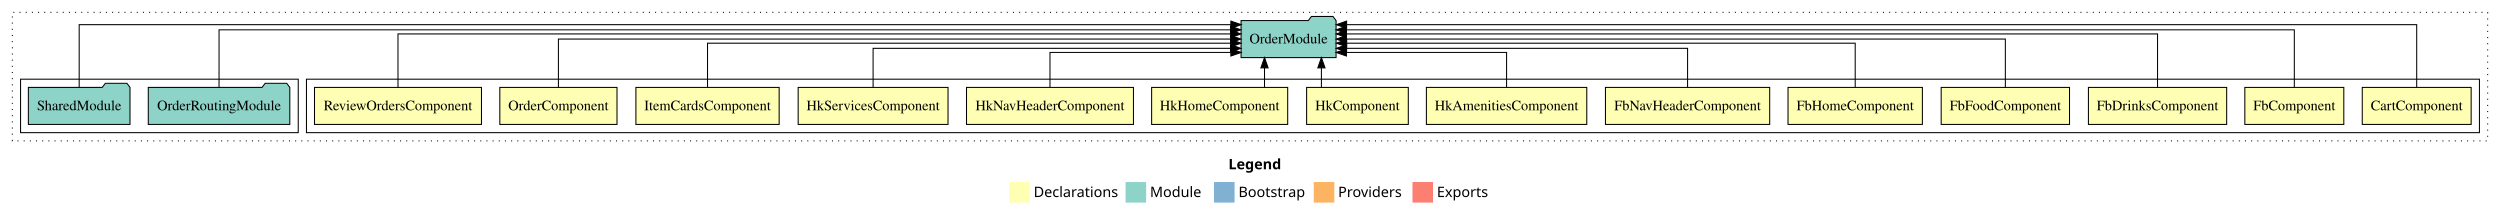
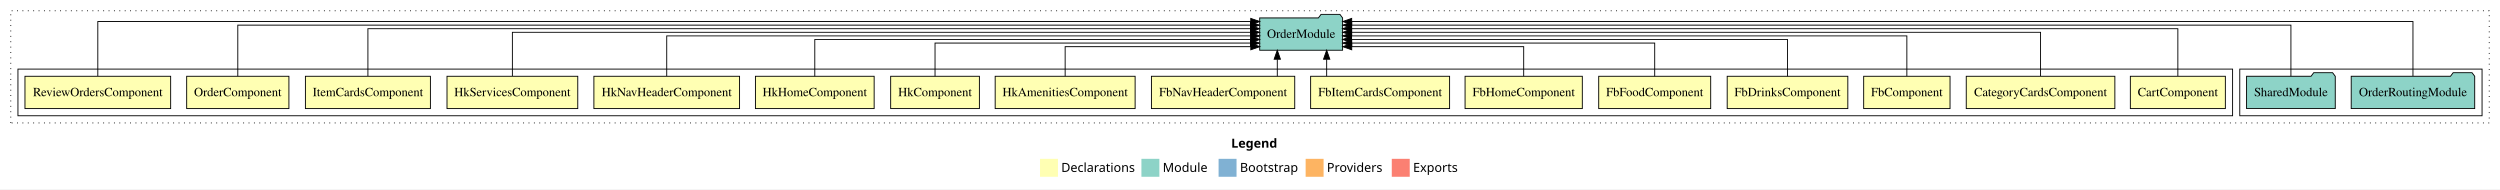
- <svg xmlns="http://www.w3.org/2000/svg" width="2431pt" height="211pt" viewBox="0.00 0.00 2431.00 211.00">
+ <svg xmlns="http://www.w3.org/2000/svg" width="2786pt" height="211pt" viewBox="0.00 0.00 2786.00 211.00">
  <g id="graph0" class="graph" transform="scale(1 1) rotate(0) translate(4 207)">
-     <polygon fill="white" stroke="transparent" points="-4,4 -4,-207 2427,-207 2427,4 -4,4" />
-     <text text-anchor="start" x="1190.51" y="-42.4" font-family="sans-serif" font-weight="bold" font-size="14.00">Legend</text>
-     <polygon fill="#ffffb3" stroke="transparent" points="977.5,-10 977.5,-30 997.5,-30 997.5,-10 977.5,-10" />
-     <text text-anchor="start" x="1001.13" y="-15.4" font-family="sans-serif" font-size="14.00">  Declarations</text>
-     <polygon fill="#8dd3c7" stroke="transparent" points="1090.5,-10 1090.5,-30 1110.5,-30 1110.5,-10 1090.5,-10" />
-     <text text-anchor="start" x="1114.23" y="-15.4" font-family="sans-serif" font-size="14.00">  Module</text>
-     <polygon fill="#80b1d3" stroke="transparent" points="1176.5,-10 1176.5,-30 1196.5,-30 1196.5,-10 1176.5,-10" />
-     <text text-anchor="start" x="1200.28" y="-15.4" font-family="sans-serif" font-size="14.00">  Bootstrap</text>
-     <polygon fill="#fdb462" stroke="transparent" points="1273.5,-10 1273.5,-30 1293.5,-30 1293.5,-10 1273.5,-10" />
-     <text text-anchor="start" x="1297.17" y="-15.4" font-family="sans-serif" font-size="14.00">  Providers</text>
-     <polygon fill="#fb8072" stroke="transparent" points="1369.5,-10 1369.5,-30 1389.5,-30 1389.5,-10 1369.5,-10" />
-     <text text-anchor="start" x="1393.23" y="-15.4" font-family="sans-serif" font-size="14.00">  Exports</text>
+     <polygon fill="white" stroke="transparent" points="-4,4 -4,-207 2782,-207 2782,4 -4,4" />
+     <text text-anchor="start" x="1368.01" y="-42.4" font-family="sans-serif" font-weight="bold" font-size="14.00">Legend</text>
+     <polygon fill="#ffffb3" stroke="transparent" points="1155,-10 1155,-30 1175,-30 1175,-10 1155,-10" />
+     <text text-anchor="start" x="1178.63" y="-15.4" font-family="sans-serif" font-size="14.00">  Declarations</text>
+     <polygon fill="#8dd3c7" stroke="transparent" points="1268,-10 1268,-30 1288,-30 1288,-10 1268,-10" />
+     <text text-anchor="start" x="1291.73" y="-15.4" font-family="sans-serif" font-size="14.00">  Module</text>
+     <polygon fill="#80b1d3" stroke="transparent" points="1354,-10 1354,-30 1374,-30 1374,-10 1354,-10" />
+     <text text-anchor="start" x="1377.78" y="-15.4" font-family="sans-serif" font-size="14.00">  Bootstrap</text>
+     <polygon fill="#fdb462" stroke="transparent" points="1451,-10 1451,-30 1471,-30 1471,-10 1451,-10" />
+     <text text-anchor="start" x="1474.67" y="-15.4" font-family="sans-serif" font-size="14.00">  Providers</text>
+     <polygon fill="#fb8072" stroke="transparent" points="1547,-10 1547,-30 1567,-30 1567,-10 1547,-10" />
+     <text text-anchor="start" x="1570.73" y="-15.4" font-family="sans-serif" font-size="14.00">  Exports</text>
    <g id="clust1" class="cluster">
-       <polygon fill="none" stroke="black" stroke-dasharray="1,5" points="8,-70 8,-195 2415,-195 2415,-70 8,-70" />
+       <polygon fill="none" stroke="black" stroke-dasharray="1,5" points="8,-70 8,-195 2770,-195 2770,-70 8,-70" />
+     </g>
+     <g id="clust19" class="cluster">
+       <polygon fill="none" stroke="black" points="2492,-78 2492,-130 2762,-130 2762,-78 2492,-78" />
    </g>
    <g id="clust2" class="cluster">
-       <polygon fill="none" stroke="black" points="294,-78 294,-130 2407,-130 2407,-78 294,-78" />
-     </g>
-     <g id="clust17" class="cluster">
-       <polygon fill="none" stroke="black" points="16,-78 16,-130 286,-130 286,-78 16,-78" />
+       <polygon fill="none" stroke="black" points="16,-78 16,-130 2484,-130 2484,-78 16,-78" />
    </g>
    <g id="node1" class="node">
-       <polygon fill="#ffffb3" stroke="black" points="2398.94,-122 2293.06,-122 2293.06,-86 2398.94,-86 2398.94,-122" />
-       <text text-anchor="middle" x="2346" y="-99.8" font-family="Times,serif" font-size="14.00">CartComponent</text>
+       <polygon fill="#ffffb3" stroke="black" points="2475.94,-122 2370.06,-122 2370.06,-86 2475.94,-86 2475.94,-122" />
+       <text text-anchor="middle" x="2423" y="-99.8" font-family="Times,serif" font-size="14.00">CartComponent</text>
+     </g>
+     <g id="node17" class="node">
+       <polygon fill="#8dd3c7" stroke="black" points="1492.19,-187 1489.19,-191 1468.19,-191 1465.19,-187 1399.81,-187 1399.81,-151 1492.19,-151 1492.19,-187" />
+       <text text-anchor="middle" x="1446" y="-164.8" font-family="Times,serif" font-size="14.00">OrderModule</text>
+     </g>
+     <g id="edge1" class="edge">
+       <path fill="none" stroke="black" d="M2423,-122.28C2423,-143.32 2423,-175 2423,-175 2423,-175 1502.14,-175 1502.14,-175" />
+       <polygon fill="black" stroke="black" points="1502.14,-171.5 1492.14,-175 1502.14,-178.5 1502.14,-171.5" />
+     </g>
+     <g id="node2" class="node">
+       <polygon fill="#ffffb3" stroke="black" points="2352.81,-122 2187.19,-122 2187.19,-86 2352.81,-86 2352.81,-122" />
+       <text text-anchor="middle" x="2270" y="-99.8" font-family="Times,serif" font-size="14.00">CategoryCardsComponent</text>
+     </g>
+     <g id="edge2" class="edge">
+       <path fill="none" stroke="black" d="M2270,-122.31C2270,-142.15 2270,-171 2270,-171 2270,-171 1502.36,-171 1502.36,-171" />
+       <polygon fill="black" stroke="black" points="1502.36,-167.5 1492.36,-171 1502.36,-174.5 1502.36,-167.5" />
+     </g>
+     <g id="node3" class="node">
+       <polygon fill="#ffffb3" stroke="black" points="2169.12,-122 2072.88,-122 2072.88,-86 2169.12,-86 2169.12,-122" />
+       <text text-anchor="middle" x="2121" y="-99.8" font-family="Times,serif" font-size="14.00">FbComponent</text>
+     </g>
+     <g id="edge3" class="edge">
+       <path fill="none" stroke="black" d="M2121,-122.22C2121,-140.83 2121,-167 2121,-167 2121,-167 1502.13,-167 1502.13,-167" />
+       <polygon fill="black" stroke="black" points="1502.13,-163.5 1492.13,-167 1502.13,-170.5 1502.13,-163.5" />
+     </g>
+     <g id="node4" class="node">
+       <polygon fill="#ffffb3" stroke="black" points="2055.22,-122 1920.78,-122 1920.78,-86 2055.22,-86 2055.22,-122" />
+       <text text-anchor="middle" x="1988" y="-99.8" font-family="Times,serif" font-size="14.00">FbDrinksComponent</text>
+     </g>
+     <g id="edge4" class="edge">
+       <path fill="none" stroke="black" d="M1988,-122.02C1988,-139.37 1988,-163 1988,-163 1988,-163 1502.21,-163 1502.21,-163" />
+       <polygon fill="black" stroke="black" points="1502.21,-159.5 1492.21,-163 1502.21,-166.5 1502.21,-159.5" />
+     </g>
+     <g id="node5" class="node">
+       <polygon fill="#ffffb3" stroke="black" points="1902.4,-122 1777.6,-122 1777.6,-86 1902.4,-86 1902.4,-122" />
+       <text text-anchor="middle" x="1840" y="-99.8" font-family="Times,serif" font-size="14.00">FbFoodComponent</text>
+     </g>
+     <g id="edge5" class="edge">
+       <path fill="none" stroke="black" d="M1840,-122.01C1840,-138.05 1840,-159 1840,-159 1840,-159 1502.36,-159 1502.36,-159" />
+       <polygon fill="black" stroke="black" points="1502.36,-155.5 1492.36,-159 1502.36,-162.5 1502.36,-155.5" />
+     </g>
+     <g id="node6" class="node">
+       <polygon fill="#ffffb3" stroke="black" points="1759.33,-122 1628.67,-122 1628.67,-86 1759.33,-86 1759.33,-122" />
+       <text text-anchor="middle" x="1694" y="-99.8" font-family="Times,serif" font-size="14.00">FbHomeComponent</text>
+     </g>
+     <g id="edge6" class="edge">
+       <path fill="none" stroke="black" d="M1694,-122.12C1694,-136.78 1694,-155 1694,-155 1694,-155 1502.36,-155 1502.36,-155" />
+       <polygon fill="black" stroke="black" points="1502.36,-151.5 1492.36,-155 1502.36,-158.5 1502.36,-151.5" />
+     </g>
+     <g id="node7" class="node">
+       <polygon fill="#ffffb3" stroke="black" points="1611.43,-122 1456.57,-122 1456.57,-86 1611.43,-86 1611.43,-122" />
+       <text text-anchor="middle" x="1534" y="-99.8" font-family="Times,serif" font-size="14.00">FbItemCardsComponent</text>
+     </g>
+     <g id="edge7" class="edge">
+       <path fill="none" stroke="black" d="M1474.44,-122.11C1474.44,-122.11 1474.44,-140.99 1474.44,-140.99" />
+       <polygon fill="black" stroke="black" points="1470.94,-140.99 1474.44,-150.99 1477.94,-140.99 1470.94,-140.99" />
+     </g>
+     <g id="node8" class="node">
+       <polygon fill="#ffffb3" stroke="black" points="1438.85,-122 1279.15,-122 1279.15,-86 1438.85,-86 1438.85,-122" />
+       <text text-anchor="middle" x="1359" y="-99.8" font-family="Times,serif" font-size="14.00">FbNavHeaderComponent</text>
+     </g>
+     <g id="edge8" class="edge">
+       <path fill="none" stroke="black" d="M1419.41,-122.11C1419.41,-122.11 1419.41,-140.99 1419.41,-140.99" />
+       <polygon fill="black" stroke="black" points="1415.91,-140.99 1419.41,-150.99 1422.91,-140.99 1415.91,-140.99" />
+     </g>
+     <g id="node9" class="node">
+       <polygon fill="#ffffb3" stroke="black" points="1260.98,-122 1105.02,-122 1105.02,-86 1260.98,-86 1260.98,-122" />
+       <text text-anchor="middle" x="1183" y="-99.8" font-family="Times,serif" font-size="14.00">HkAmenitiesComponent</text>
+     </g>
+     <g id="edge9" class="edge">
+       <path fill="none" stroke="black" d="M1183,-122.12C1183,-136.78 1183,-155 1183,-155 1183,-155 1389.89,-155 1389.89,-155" />
+       <polygon fill="black" stroke="black" points="1389.89,-158.5 1399.89,-155 1389.89,-151.5 1389.89,-158.5" />
+     </g>
+     <g id="node10" class="node">
+       <polygon fill="#ffffb3" stroke="black" points="1087.44,-122 988.56,-122 988.56,-86 1087.44,-86 1087.44,-122" />
+       <text text-anchor="middle" x="1038" y="-99.8" font-family="Times,serif" font-size="14.00">HkComponent</text>
+     </g>
+     <g id="edge10" class="edge">
+       <path fill="none" stroke="black" d="M1038,-122.01C1038,-138.05 1038,-159 1038,-159 1038,-159 1389.59,-159 1389.59,-159" />
+       <polygon fill="black" stroke="black" points="1389.59,-162.5 1399.59,-159 1389.59,-155.5 1389.59,-162.5" />
+     </g>
+     <g id="node11" class="node">
+       <polygon fill="#ffffb3" stroke="black" points="970.15,-122 837.85,-122 837.85,-86 970.15,-86 970.15,-122" />
+       <text text-anchor="middle" x="904" y="-99.8" font-family="Times,serif" font-size="14.00">HkHomeComponent</text>
+     </g>
+     <g id="edge11" class="edge">
+       <path fill="none" stroke="black" d="M904,-122.02C904,-139.37 904,-163 904,-163 904,-163 1389.79,-163 1389.79,-163" />
+       <polygon fill="black" stroke="black" points="1389.79,-166.5 1399.79,-163 1389.79,-159.5 1389.79,-166.5" />
+     </g>
+     <g id="node12" class="node">
+       <polygon fill="#ffffb3" stroke="black" points="820.17,-122 657.83,-122 657.83,-86 820.17,-86 820.17,-122" />
+       <text text-anchor="middle" x="739" y="-99.8" font-family="Times,serif" font-size="14.00">HkNavHeaderComponent</text>
+     </g>
+     <g id="edge12" class="edge">
+       <path fill="none" stroke="black" d="M739,-122.22C739,-140.83 739,-167 739,-167 739,-167 1389.88,-167 1389.88,-167" />
+       <polygon fill="black" stroke="black" points="1389.88,-170.5 1399.88,-167 1389.88,-163.5 1389.88,-170.5" />
+     </g>
+     <g id="node13" class="node">
+       <polygon fill="#ffffb3" stroke="black" points="639.86,-122 494.14,-122 494.14,-86 639.86,-86 639.86,-122" />
+       <text text-anchor="middle" x="567" y="-99.8" font-family="Times,serif" font-size="14.00">HkServicesComponent</text>
+     </g>
+     <g id="edge13" class="edge">
+       <path fill="none" stroke="black" d="M567,-122.31C567,-142.15 567,-171 567,-171 567,-171 1389.67,-171 1389.67,-171" />
+       <polygon fill="black" stroke="black" points="1389.67,-174.5 1399.67,-171 1389.67,-167.5 1389.67,-174.5" />
+     </g>
+     <g id="node14" class="node">
+       <polygon fill="#ffffb3" stroke="black" points="475.65,-122 336.35,-122 336.35,-86 475.65,-86 475.65,-122" />
+       <text text-anchor="middle" x="406" y="-99.8" font-family="Times,serif" font-size="14.00">ItemCardsComponent</text>
+     </g>
+     <g id="edge14" class="edge">
+       <path fill="none" stroke="black" d="M406,-122.28C406,-143.32 406,-175 406,-175 406,-175 1389.63,-175 1389.63,-175" />
+       <polygon fill="black" stroke="black" points="1389.63,-178.5 1399.63,-175 1389.63,-171.5 1389.63,-178.5" />
    </g>
    <g id="node15" class="node">
-       <polygon fill="#8dd3c7" stroke="black" points="1295.19,-187 1292.19,-191 1271.19,-191 1268.19,-187 1202.81,-187 1202.81,-151 1295.19,-151 1295.19,-187" />
-       <text text-anchor="middle" x="1249" y="-164.8" font-family="Times,serif" font-size="14.00">OrderModule</text>
+       <polygon fill="#ffffb3" stroke="black" points="317.97,-122 204.03,-122 204.03,-86 317.97,-86 317.97,-122" />
+       <text text-anchor="middle" x="261" y="-99.8" font-family="Times,serif" font-size="14.00">OrderComponent</text>
    </g>
-     <g id="edge1" class="edge">
-       <path fill="none" stroke="black" d="M2346,-122.32C2346,-145.66 2346,-183 2346,-183 2346,-183 1305.44,-183 1305.44,-183" />
-       <polygon fill="black" stroke="black" points="1305.44,-179.5 1295.44,-183 1305.44,-186.5 1305.44,-179.5" />
-     </g>
-     <g id="node2" class="node">
-       <polygon fill="#ffffb3" stroke="black" points="2275.12,-122 2178.88,-122 2178.88,-86 2275.12,-86 2275.12,-122" />
-       <text text-anchor="middle" x="2227" y="-99.8" font-family="Times,serif" font-size="14.00">FbComponent</text>
-     </g>
-     <g id="edge2" class="edge">
-       <path fill="none" stroke="black" d="M2227,-122.29C2227,-144.21 2227,-178 2227,-178 2227,-178 1305.19,-178 1305.19,-178" />
-       <polygon fill="black" stroke="black" points="1305.19,-174.5 1295.19,-178 1305.19,-181.5 1305.19,-174.5" />
-     </g>
-     <g id="node3" class="node">
-       <polygon fill="#ffffb3" stroke="black" points="2161.22,-122 2026.78,-122 2026.78,-86 2161.22,-86 2161.22,-122" />
-       <text text-anchor="middle" x="2094" y="-99.8" font-family="Times,serif" font-size="14.00">FbDrinksComponent</text>
-     </g>
-     <g id="edge3" class="edge">
-       <path fill="none" stroke="black" d="M2094,-122.03C2094,-142.77 2094,-174 2094,-174 2094,-174 1305.33,-174 1305.33,-174" />
-       <polygon fill="black" stroke="black" points="1305.33,-170.5 1295.33,-174 1305.33,-177.5 1305.33,-170.5" />
-     </g>
-     <g id="node4" class="node">
-       <polygon fill="#ffffb3" stroke="black" points="2008.4,-122 1883.6,-122 1883.6,-86 2008.4,-86 2008.4,-122" />
-       <text text-anchor="middle" x="1946" y="-99.8" font-family="Times,serif" font-size="14.00">FbFoodComponent</text>
-     </g>
-     <g id="edge4" class="edge">
-       <path fill="none" stroke="black" d="M1946,-122.11C1946,-141.34 1946,-169 1946,-169 1946,-169 1305.27,-169 1305.27,-169" />
-       <polygon fill="black" stroke="black" points="1305.27,-165.5 1295.27,-169 1305.27,-172.5 1305.27,-165.5" />
-     </g>
-     <g id="node5" class="node">
-       <polygon fill="#ffffb3" stroke="black" points="1865.33,-122 1734.67,-122 1734.67,-86 1865.33,-86 1865.33,-122" />
-       <text text-anchor="middle" x="1800" y="-99.8" font-family="Times,serif" font-size="14.00">FbHomeComponent</text>
-     </g>
-     <g id="edge5" class="edge">
-       <path fill="none" stroke="black" d="M1800,-122.3C1800,-140.27 1800,-165 1800,-165 1800,-165 1305.5,-165 1305.5,-165" />
-       <polygon fill="black" stroke="black" points="1305.5,-161.5 1295.5,-165 1305.5,-168.5 1305.5,-161.5" />
-     </g>
-     <g id="node6" class="node">
-       <polygon fill="#ffffb3" stroke="black" points="1716.85,-122 1557.15,-122 1557.15,-86 1716.85,-86 1716.85,-122" />
-       <text text-anchor="middle" x="1637" y="-99.8" font-family="Times,serif" font-size="14.00">FbNavHeaderComponent</text>
-     </g>
-     <g id="edge6" class="edge">
-       <path fill="none" stroke="black" d="M1637,-122.03C1637,-138.4 1637,-160 1637,-160 1637,-160 1305.42,-160 1305.42,-160" />
-       <polygon fill="black" stroke="black" points="1305.42,-156.5 1295.42,-160 1305.42,-163.5 1305.42,-156.5" />
-     </g>
-     <g id="node7" class="node">
-       <polygon fill="#ffffb3" stroke="black" points="1538.98,-122 1383.02,-122 1383.02,-86 1538.98,-86 1538.98,-122" />
-       <text text-anchor="middle" x="1461" y="-99.8" font-family="Times,serif" font-size="14.00">HkAmenitiesComponent</text>
-     </g>
-     <g id="edge7" class="edge">
-       <path fill="none" stroke="black" d="M1461,-122.19C1461,-137.18 1461,-156 1461,-156 1461,-156 1305.26,-156 1305.26,-156" />
-       <polygon fill="black" stroke="black" points="1305.26,-152.5 1295.26,-156 1305.26,-159.5 1305.26,-152.5" />
-     </g>
-     <g id="node8" class="node">
-       <polygon fill="#ffffb3" stroke="black" points="1365.44,-122 1266.56,-122 1266.56,-86 1365.44,-86 1365.44,-122" />
-       <text text-anchor="middle" x="1316" y="-99.8" font-family="Times,serif" font-size="14.00">HkComponent</text>
-     </g>
-     <g id="edge8" class="edge">
-       <path fill="none" stroke="black" d="M1280.94,-122.11C1280.94,-122.11 1280.94,-140.99 1280.94,-140.99" />
-       <polygon fill="black" stroke="black" points="1277.44,-140.99 1280.94,-150.99 1284.44,-140.99 1277.44,-140.99" />
-     </g>
-     <g id="node9" class="node">
-       <polygon fill="#ffffb3" stroke="black" points="1248.15,-122 1115.85,-122 1115.85,-86 1248.15,-86 1248.15,-122" />
-       <text text-anchor="middle" x="1182" y="-99.8" font-family="Times,serif" font-size="14.00">HkHomeComponent</text>
-     </g>
-     <g id="edge9" class="edge">
-       <path fill="none" stroke="black" d="M1225.61,-122.11C1225.61,-122.11 1225.61,-140.99 1225.61,-140.99" />
-       <polygon fill="black" stroke="black" points="1222.11,-140.99 1225.61,-150.99 1229.11,-140.99 1222.11,-140.99" />
-     </g>
-     <g id="node10" class="node">
-       <polygon fill="#ffffb3" stroke="black" points="1098.17,-122 935.83,-122 935.83,-86 1098.17,-86 1098.17,-122" />
-       <text text-anchor="middle" x="1017" y="-99.8" font-family="Times,serif" font-size="14.00">HkNavHeaderComponent</text>
-     </g>
-     <g id="edge10" class="edge">
-       <path fill="none" stroke="black" d="M1017,-122.19C1017,-137.18 1017,-156 1017,-156 1017,-156 1192.89,-156 1192.89,-156" />
-       <polygon fill="black" stroke="black" points="1192.89,-159.5 1202.89,-156 1192.89,-152.5 1192.89,-159.5" />
-     </g>
-     <g id="node11" class="node">
-       <polygon fill="#ffffb3" stroke="black" points="917.86,-122 772.14,-122 772.14,-86 917.86,-86 917.86,-122" />
-       <text text-anchor="middle" x="845" y="-99.8" font-family="Times,serif" font-size="14.00">HkServicesComponent</text>
-     </g>
-     <g id="edge11" class="edge">
-       <path fill="none" stroke="black" d="M845,-122.03C845,-138.4 845,-160 845,-160 845,-160 1192.66,-160 1192.66,-160" />
-       <polygon fill="black" stroke="black" points="1192.66,-163.5 1202.66,-160 1192.66,-156.5 1192.66,-163.5" />
-     </g>
-     <g id="node12" class="node">
-       <polygon fill="#ffffb3" stroke="black" points="753.65,-122 614.35,-122 614.35,-86 753.65,-86 753.65,-122" />
-       <text text-anchor="middle" x="684" y="-99.8" font-family="Times,serif" font-size="14.00">ItemCardsComponent</text>
-     </g>
-     <g id="edge12" class="edge">
-       <path fill="none" stroke="black" d="M684,-122.3C684,-140.27 684,-165 684,-165 684,-165 1192.76,-165 1192.76,-165" />
-       <polygon fill="black" stroke="black" points="1192.76,-168.5 1202.76,-165 1192.76,-161.5 1192.76,-168.5" />
-     </g>
-     <g id="node13" class="node">
-       <polygon fill="#ffffb3" stroke="black" points="595.97,-122 482.03,-122 482.03,-86 595.97,-86 595.97,-122" />
-       <text text-anchor="middle" x="539" y="-99.8" font-family="Times,serif" font-size="14.00">OrderComponent</text>
-     </g>
-     <g id="edge13" class="edge">
-       <path fill="none" stroke="black" d="M539,-122.11C539,-141.34 539,-169 539,-169 539,-169 1192.69,-169 1192.69,-169" />
-       <polygon fill="black" stroke="black" points="1192.69,-172.5 1202.69,-169 1192.69,-165.5 1192.69,-172.5" />
-     </g>
-     <g id="node14" class="node">
-       <polygon fill="#ffffb3" stroke="black" points="464.18,-122 301.82,-122 301.82,-86 464.18,-86 464.18,-122" />
-       <text text-anchor="middle" x="383" y="-99.8" font-family="Times,serif" font-size="14.00">ReviewOrdersComponent</text>
-     </g>
-     <g id="edge14" class="edge">
-       <path fill="none" stroke="black" d="M383,-122.03C383,-142.77 383,-174 383,-174 383,-174 1192.75,-174 1192.75,-174" />
-       <polygon fill="black" stroke="black" points="1192.75,-177.5 1202.75,-174 1192.75,-170.5 1192.75,-177.5" />
+     <g id="edge15" class="edge">
+       <path fill="none" stroke="black" d="M261,-122.16C261,-144.35 261,-179 261,-179 261,-179 1389.55,-179 1389.55,-179" />
+       <polygon fill="black" stroke="black" points="1389.55,-182.5 1399.55,-179 1389.55,-175.5 1389.55,-182.5" />
    </g>
    <g id="node16" class="node">
-       <polygon fill="#8dd3c7" stroke="black" points="277.81,-122 274.81,-126 253.81,-126 250.81,-122 140.19,-122 140.19,-86 277.81,-86 277.81,-122" />
-       <text text-anchor="middle" x="209" y="-99.8" font-family="Times,serif" font-size="14.00">OrderRoutingModule</text>
-     </g>
-     <g id="edge15" class="edge">
-       <path fill="none" stroke="black" d="M209,-122.29C209,-144.21 209,-178 209,-178 209,-178 1192.63,-178 1192.63,-178" />
-       <polygon fill="black" stroke="black" points="1192.63,-181.5 1202.63,-178 1192.63,-174.5 1192.63,-181.5" />
-     </g>
-     <g id="node17" class="node">
-       <polygon fill="#8dd3c7" stroke="black" points="122.42,-122 119.42,-126 98.42,-126 95.42,-122 23.58,-122 23.58,-86 122.42,-86 122.42,-122" />
-       <text text-anchor="middle" x="73" y="-99.8" font-family="Times,serif" font-size="14.00">SharedModule</text>
+       <polygon fill="#ffffb3" stroke="black" points="186.18,-122 23.82,-122 23.82,-86 186.18,-86 186.18,-122" />
+       <text text-anchor="middle" x="105" y="-99.8" font-family="Times,serif" font-size="14.00">ReviewOrdersComponent</text>
    </g>
    <g id="edge16" class="edge">
-       <path fill="none" stroke="black" d="M73,-122.32C73,-145.66 73,-183 73,-183 73,-183 1192.9,-183 1192.9,-183" />
-       <polygon fill="black" stroke="black" points="1192.9,-186.5 1202.9,-183 1192.9,-179.5 1192.9,-186.5" />
+       <path fill="none" stroke="black" d="M105,-122.32C105,-145.66 105,-183 105,-183 105,-183 1389.84,-183 1389.84,-183" />
+       <polygon fill="black" stroke="black" points="1389.84,-186.5 1399.84,-183 1389.84,-179.5 1389.84,-186.5" />
+     </g>
+     <g id="node18" class="node">
+       <polygon fill="#8dd3c7" stroke="black" points="2753.81,-122 2750.81,-126 2729.81,-126 2726.81,-122 2616.19,-122 2616.19,-86 2753.81,-86 2753.81,-122" />
+       <text text-anchor="middle" x="2685" y="-99.8" font-family="Times,serif" font-size="14.00">OrderRoutingModule</text>
+     </g>
+     <g id="edge17" class="edge">
+       <path fill="none" stroke="black" d="M2685,-122.32C2685,-145.66 2685,-183 2685,-183 2685,-183 1502.31,-183 1502.31,-183" />
+       <polygon fill="black" stroke="black" points="1502.31,-179.5 1492.31,-183 1502.31,-186.5 1502.31,-179.5" />
+     </g>
+     <g id="node19" class="node">
+       <polygon fill="#8dd3c7" stroke="black" points="2598.42,-122 2595.42,-126 2574.42,-126 2571.42,-122 2499.58,-122 2499.58,-86 2598.42,-86 2598.42,-122" />
+       <text text-anchor="middle" x="2549" y="-99.8" font-family="Times,serif" font-size="14.00">SharedModule</text>
+     </g>
+     <g id="edge18" class="edge">
+       <path fill="none" stroke="black" d="M2549,-122.16C2549,-144.35 2549,-179 2549,-179 2549,-179 1502.34,-179 1502.34,-179" />
+       <polygon fill="black" stroke="black" points="1502.34,-175.5 1492.34,-179 1502.34,-182.5 1502.34,-175.5" />
    </g>
  </g>
</svg>
